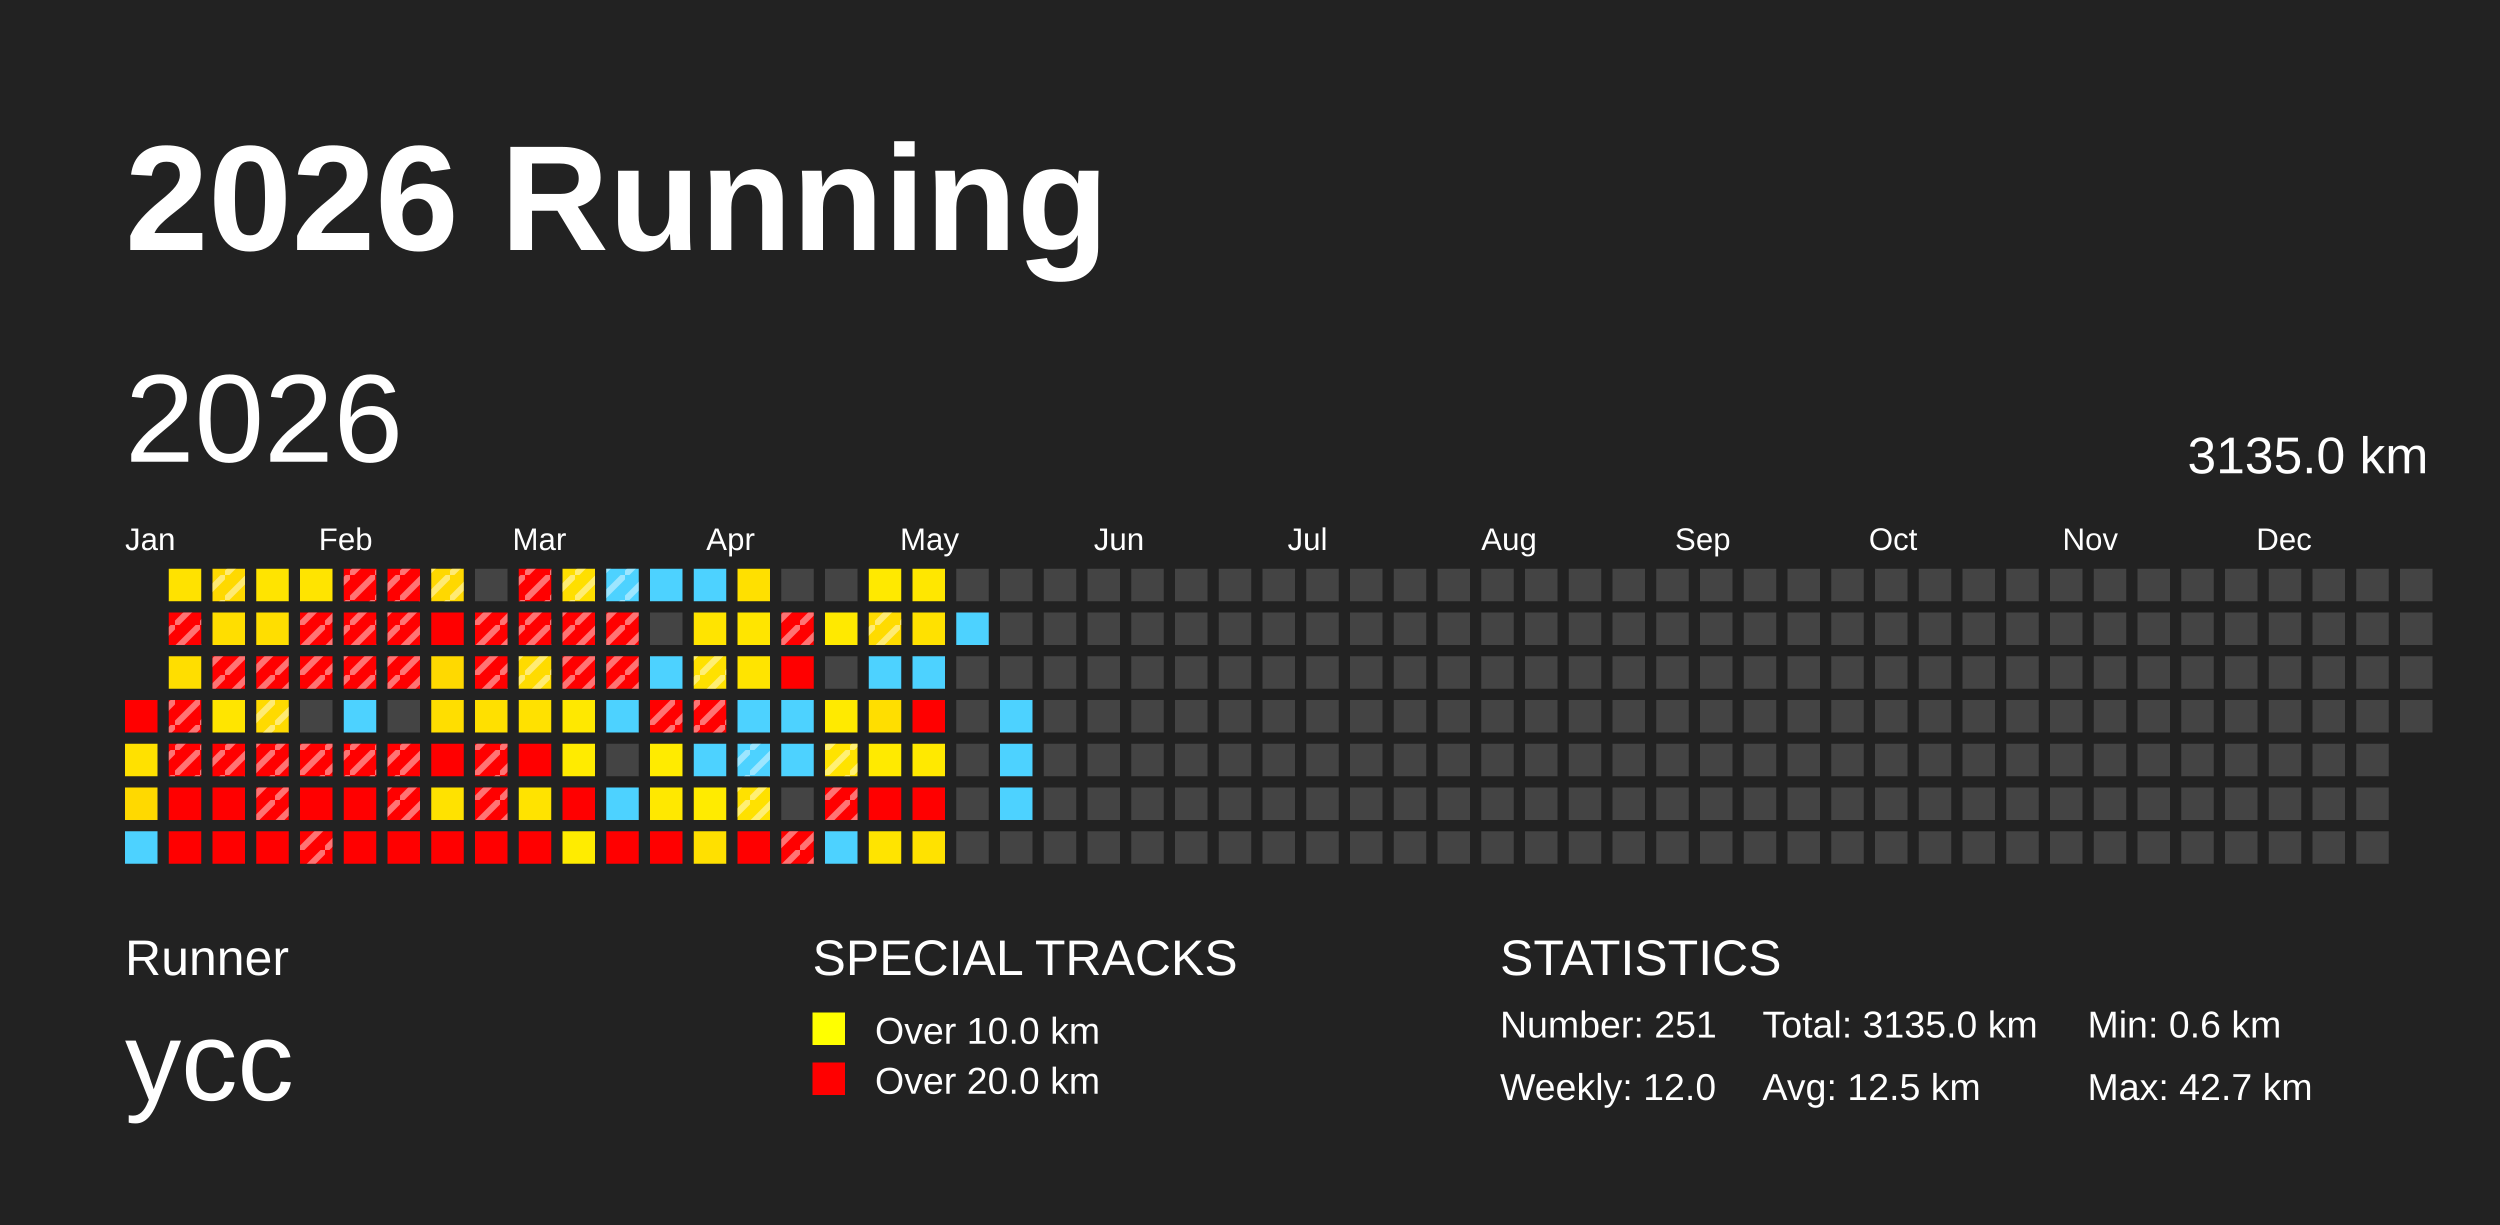
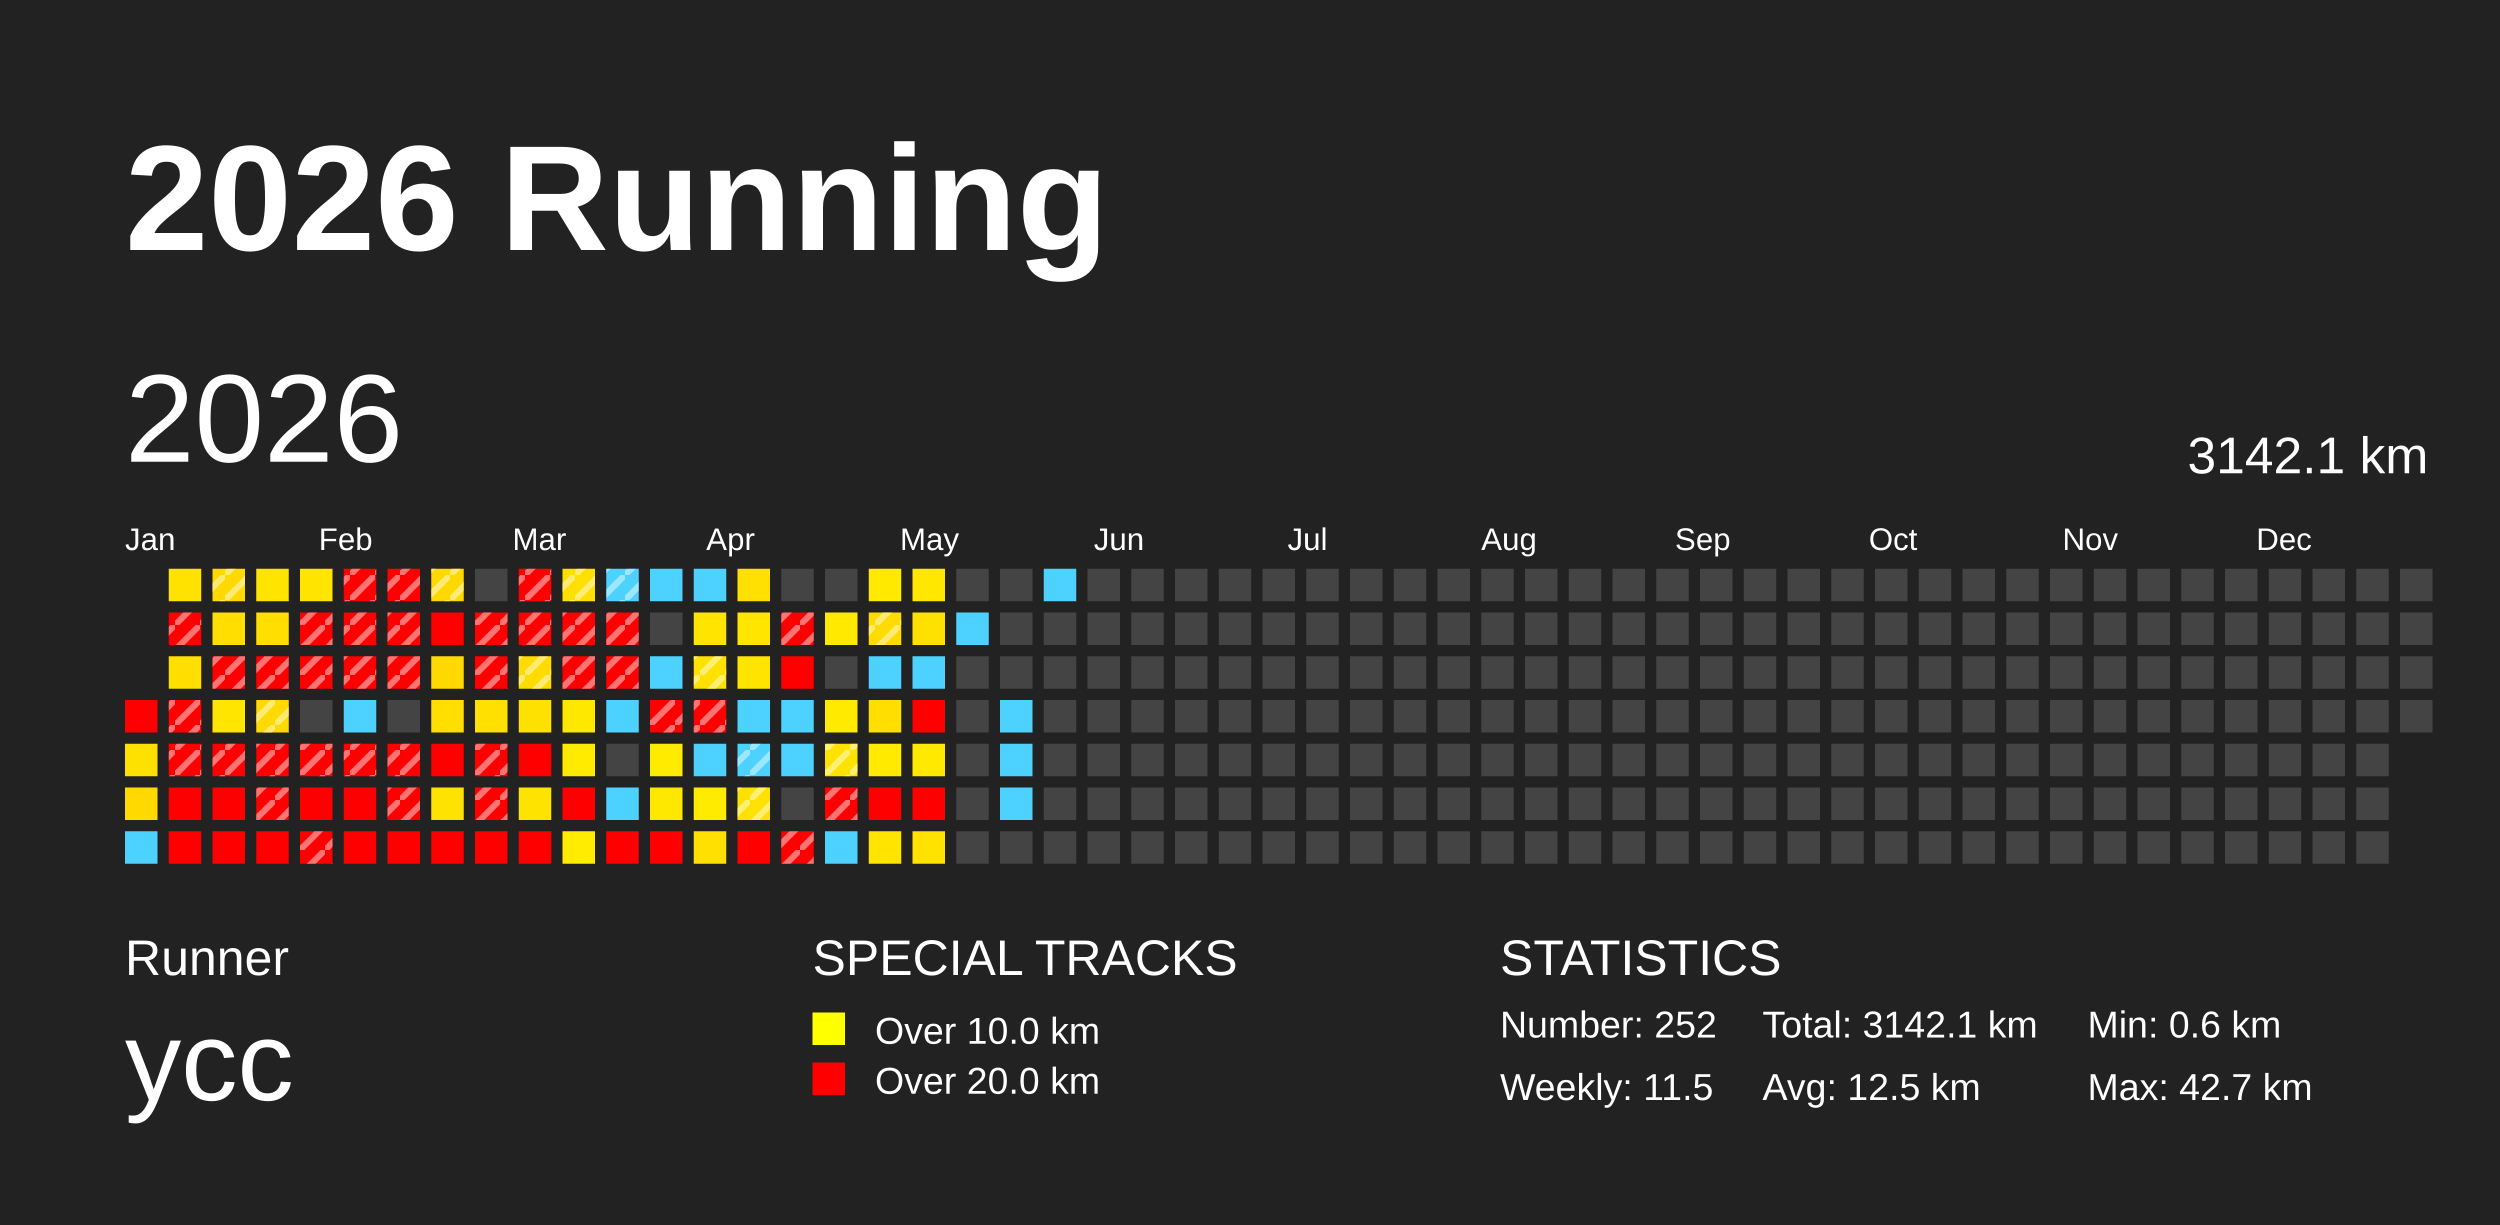
<svg xmlns="http://www.w3.org/2000/svg" baseProfile="full" height="98mm" version="1.1" viewBox="0,0,200,98" width="200mm">
  <defs>
    <pattern height="2" id="indoor-stripe" patternUnits="userSpaceOnUse" width="2">
      <line stroke="white" stroke-opacity="0.45" stroke-width="0.5" x1="0" x2="2" y1="2" y2="0" />
    </pattern>
  </defs>
  <rect fill="#222222" height="98" width="200" x="0" y="0" />
  <text fill="#FFFFFF" style="font-size:12px; font-family:Arial; font-weight:bold;" x="10" y="20">2026 Running</text>
  <text fill="#FFFFFF" style="font-size:4px; font-family:Arial" x="10" y="78">Runner</text>
  <text fill="#FFFFFF" style="font-size:9px; font-family:Arial" x="10" y="88">ycc</text>
  <text fill="#FFFFFF" style="font-size:4px; font-family:Arial" x="65" y="78">SPECIAL TRACKS</text>
  <rect fill="yellow" height="2.6" width="2.6" x="65" y="81" />
  <text fill="#FFFFFF" style="font-size:3px; font-family:Arial" x="70" y="83.5">Over 10.0 km</text>
  <rect fill="red" height="2.6" width="2.6" x="65" y="85" />
  <text fill="#FFFFFF" style="font-size:3px; font-family:Arial" x="70" y="87.5">Over 20.0 km</text>
  <text fill="#FFFFFF" style="font-size:4px; font-family:Arial" x="120" y="78">STATISTICS</text>
-   <text fill="#FFFFFF" style="font-size:3px; font-family:Arial" x="120" y="83">Number: 251</text>
-   <text fill="#FFFFFF" style="font-size:3px; font-family:Arial" x="120" y="88">Weekly: 12.0</text>
-   <text fill="#FFFFFF" style="font-size:3px; font-family:Arial" x="141" y="83">Total: 3135.0 km</text>
+   <text fill="#FFFFFF" style="font-size:3px; font-family:Arial" x="120" y="83">Number: 252</text>
+   <text fill="#FFFFFF" style="font-size:3px; font-family:Arial" x="120" y="88">Weekly: 11.5</text>
+   <text fill="#FFFFFF" style="font-size:3px; font-family:Arial" x="141" y="83">Total: 3142.1 km</text>
  <text fill="#FFFFFF" style="font-size:3px; font-family:Arial" x="141" y="88">Avg: 12.5 km</text>
  <text fill="#FFFFFF" style="font-size:3px; font-family:Arial" x="167" y="83">Min: 0.6 km</text>
  <text fill="#FFFFFF" style="font-size:3px; font-family:Arial" x="167" y="88">Max: 42.7 km</text>
  <text dominant-baseline="hanging" fill="#FFFFFF" style="font-size:10.0px; font-family:Arial;" x="10" y="30">2026</text>
-   <text dominant-baseline="hanging" fill="#FFFFFF" style="font-size:4.125px; font-family:Arial;" x="175" y="35">3135.0 km</text>
+   <text dominant-baseline="hanging" fill="#FFFFFF" style="font-size:4.125px; font-family:Arial;" x="175" y="35">3142.1 km</text>
  <text fill="#FFFFFF" style="font-size:2.5px; font-family:Arial" x="10.0" y="44">Jan</text>
  <text fill="#FFFFFF" style="font-size:2.5px; font-family:Arial" x="25.5" y="44">Feb</text>
  <text fill="#FFFFFF" style="font-size:2.5px; font-family:Arial" x="41.0" y="44">Mar</text>
  <text fill="#FFFFFF" style="font-size:2.5px; font-family:Arial" x="56.5" y="44">Apr</text>
  <text fill="#FFFFFF" style="font-size:2.5px; font-family:Arial" x="72.0" y="44">May</text>
  <text fill="#FFFFFF" style="font-size:2.5px; font-family:Arial" x="87.5" y="44">Jun</text>
  <text fill="#FFFFFF" style="font-size:2.5px; font-family:Arial" x="103.0" y="44">Jul</text>
  <text fill="#FFFFFF" style="font-size:2.5px; font-family:Arial" x="118.5" y="44">Aug</text>
  <text fill="#FFFFFF" style="font-size:2.5px; font-family:Arial" x="134.0" y="44">Sep</text>
  <text fill="#FFFFFF" style="font-size:2.5px; font-family:Arial" x="149.5" y="44">Oct</text>
  <text fill="#FFFFFF" style="font-size:2.5px; font-family:Arial" x="165.0" y="44">Nov</text>
  <text fill="#FFFFFF" style="font-size:2.5px; font-family:Arial" x="180.5" y="44">Dec</text>
  <rect fill="red" height="2.6" width="2.6" x="10.0" y="56.0" />
  <rect fill="#ffe100" height="2.6" width="2.6" x="10.0" y="59.5" />
  <rect fill="#ffd900" height="2.6" width="2.6" x="10.0" y="63.0" />
  <rect fill="#4dd2ff" height="2.6" width="2.6" x="10.0" y="66.5" />
  <rect fill="#ffe200" height="2.6" width="2.6" x="13.5" y="45.5" />
  <rect fill="red" height="2.6" width="2.6" x="13.5" y="49.0" />
  <rect fill="url(#indoor-stripe)" height="2.6" width="2.6" x="13.5" y="49.0" />
  <rect fill="#ffde00" height="2.6" width="2.6" x="13.5" y="52.5" />
  <rect fill="red" height="2.6" width="2.6" x="13.5" y="56.0" />
  <rect fill="url(#indoor-stripe)" height="2.6" width="2.6" x="13.5" y="56.0" />
  <rect fill="red" height="2.6" width="2.6" x="13.5" y="59.5" />
  <rect fill="url(#indoor-stripe)" height="2.6" width="2.6" x="13.5" y="59.5" />
  <rect fill="red" height="2.6" width="2.6" x="13.5" y="63.0" />
  <rect fill="red" height="2.6" width="2.6" x="13.5" y="66.5" />
  <rect fill="#ffd900" height="2.6" width="2.6" x="17.0" y="45.5" />
  <rect fill="url(#indoor-stripe)" height="2.6" width="2.6" x="17.0" y="45.5" />
  <rect fill="#ffde00" height="2.6" width="2.6" x="17.0" y="49.0" />
  <rect fill="red" height="2.6" width="2.6" x="17.0" y="52.5" />
  <rect fill="url(#indoor-stripe)" height="2.6" width="2.6" x="17.0" y="52.5" />
  <rect fill="#ffe500" height="2.6" width="2.6" x="17.0" y="56.0" />
  <rect fill="red" height="2.6" width="2.6" x="17.0" y="59.5" />
  <rect fill="url(#indoor-stripe)" height="2.6" width="2.6" x="17.0" y="59.5" />
  <rect fill="red" height="2.6" width="2.6" x="17.0" y="63.0" />
  <rect fill="red" height="2.6" width="2.6" x="17.0" y="66.5" />
  <rect fill="#ffe400" height="2.6" width="2.6" x="20.5" y="45.5" />
  <rect fill="#ffde00" height="2.6" width="2.6" x="20.5" y="49.0" />
  <rect fill="red" height="2.6" width="2.6" x="20.5" y="52.5" />
  <rect fill="url(#indoor-stripe)" height="2.6" width="2.6" x="20.5" y="52.5" />
  <rect fill="#ffda00" height="2.6" width="2.6" x="20.5" y="56.0" />
  <rect fill="url(#indoor-stripe)" height="2.6" width="2.6" x="20.5" y="56.0" />
  <rect fill="red" height="2.6" width="2.6" x="20.5" y="59.5" />
  <rect fill="url(#indoor-stripe)" height="2.6" width="2.6" x="20.5" y="59.5" />
  <rect fill="red" height="2.6" width="2.6" x="20.5" y="63.0" />
  <rect fill="url(#indoor-stripe)" height="2.6" width="2.6" x="20.5" y="63.0" />
  <rect fill="red" height="2.6" width="2.6" x="20.5" y="66.5" />
  <rect fill="#ffe400" height="2.6" width="2.6" x="24.0" y="45.5" />
  <rect fill="red" height="2.6" width="2.6" x="24.0" y="49.0" />
  <rect fill="url(#indoor-stripe)" height="2.6" width="2.6" x="24.0" y="49.0" />
  <rect fill="red" height="2.6" width="2.6" x="24.0" y="52.5" />
  <rect fill="url(#indoor-stripe)" height="2.6" width="2.6" x="24.0" y="52.5" />
  <rect fill="#444444" height="2.6" width="2.6" x="24.0" y="56.0" />
  <rect fill="red" height="2.6" width="2.6" x="24.0" y="59.5" />
  <rect fill="url(#indoor-stripe)" height="2.6" width="2.6" x="24.0" y="59.5" />
  <rect fill="red" height="2.6" width="2.6" x="24.0" y="63.0" />
  <rect fill="red" height="2.6" width="2.6" x="24.0" y="66.5" />
  <rect fill="url(#indoor-stripe)" height="2.6" width="2.6" x="24.0" y="66.5" />
  <rect fill="red" height="2.6" width="2.6" x="27.5" y="45.5" />
  <rect fill="url(#indoor-stripe)" height="2.6" width="2.6" x="27.5" y="45.5" />
  <rect fill="red" height="2.6" width="2.6" x="27.5" y="49.0" />
  <rect fill="url(#indoor-stripe)" height="2.6" width="2.6" x="27.5" y="49.0" />
  <rect fill="red" height="2.6" width="2.6" x="27.5" y="52.5" />
  <rect fill="url(#indoor-stripe)" height="2.6" width="2.6" x="27.5" y="52.5" />
  <rect fill="#4dd2ff" height="2.6" width="2.6" x="27.5" y="56.0" />
  <rect fill="red" height="2.6" width="2.6" x="27.5" y="59.5" />
  <rect fill="url(#indoor-stripe)" height="2.6" width="2.6" x="27.5" y="59.5" />
  <rect fill="red" height="2.6" width="2.6" x="27.5" y="63.0" />
  <rect fill="red" height="2.6" width="2.6" x="27.5" y="66.5" />
  <rect fill="red" height="2.6" width="2.6" x="31.0" y="45.5" />
  <rect fill="url(#indoor-stripe)" height="2.6" width="2.6" x="31.0" y="45.5" />
  <rect fill="red" height="2.6" width="2.6" x="31.0" y="49.0" />
  <rect fill="url(#indoor-stripe)" height="2.6" width="2.6" x="31.0" y="49.0" />
  <rect fill="red" height="2.6" width="2.6" x="31.0" y="52.5" />
  <rect fill="url(#indoor-stripe)" height="2.6" width="2.6" x="31.0" y="52.5" />
  <rect fill="#444444" height="2.6" width="2.6" x="31.0" y="56.0" />
  <rect fill="red" height="2.6" width="2.6" x="31.0" y="59.5" />
  <rect fill="url(#indoor-stripe)" height="2.6" width="2.6" x="31.0" y="59.5" />
  <rect fill="red" height="2.6" width="2.6" x="31.0" y="63.0" />
  <rect fill="url(#indoor-stripe)" height="2.6" width="2.6" x="31.0" y="63.0" />
  <rect fill="red" height="2.6" width="2.6" x="31.0" y="66.5" />
  <rect fill="#ffd800" height="2.6" width="2.6" x="34.5" y="45.5" />
  <rect fill="url(#indoor-stripe)" height="2.6" width="2.6" x="34.5" y="45.5" />
  <rect fill="red" height="2.6" width="2.6" x="34.5" y="49.0" />
  <rect fill="#ffd900" height="2.6" width="2.6" x="34.5" y="52.5" />
  <rect fill="#ffde00" height="2.6" width="2.6" x="34.5" y="56.0" />
  <rect fill="red" height="2.6" width="2.6" x="34.5" y="59.5" />
  <rect fill="#ffe200" height="2.6" width="2.6" x="34.5" y="63.0" />
  <rect fill="red" height="2.6" width="2.6" x="34.5" y="66.5" />
  <rect fill="#444444" height="2.6" width="2.6" x="38.0" y="45.5" />
  <rect fill="red" height="2.6" width="2.6" x="38.0" y="49.0" />
  <rect fill="url(#indoor-stripe)" height="2.6" width="2.6" x="38.0" y="49.0" />
  <rect fill="red" height="2.6" width="2.6" x="38.0" y="52.5" />
  <rect fill="url(#indoor-stripe)" height="2.6" width="2.6" x="38.0" y="52.5" />
  <rect fill="#ffe000" height="2.6" width="2.6" x="38.0" y="56.0" />
  <rect fill="red" height="2.6" width="2.6" x="38.0" y="59.5" />
  <rect fill="url(#indoor-stripe)" height="2.6" width="2.6" x="38.0" y="59.5" />
  <rect fill="red" height="2.6" width="2.6" x="38.0" y="63.0" />
  <rect fill="url(#indoor-stripe)" height="2.6" width="2.6" x="38.0" y="63.0" />
  <rect fill="red" height="2.6" width="2.6" x="38.0" y="66.5" />
  <rect fill="red" height="2.6" width="2.6" x="41.5" y="45.5" />
  <rect fill="url(#indoor-stripe)" height="2.6" width="2.6" x="41.5" y="45.5" />
  <rect fill="red" height="2.6" width="2.6" x="41.5" y="49.0" />
  <rect fill="url(#indoor-stripe)" height="2.6" width="2.6" x="41.5" y="49.0" />
  <rect fill="#ffdb00" height="2.6" width="2.6" x="41.5" y="52.5" />
  <rect fill="url(#indoor-stripe)" height="2.6" width="2.6" x="41.5" y="52.5" />
  <rect fill="#ffe100" height="2.6" width="2.6" x="41.5" y="56.0" />
  <rect fill="red" height="2.6" width="2.6" x="41.5" y="59.5" />
  <rect fill="#ffe300" height="2.6" width="2.6" x="41.5" y="63.0" />
  <rect fill="red" height="2.6" width="2.6" x="41.5" y="66.5" />
  <rect fill="#ffdf00" height="2.6" width="2.6" x="45.0" y="45.5" />
  <rect fill="url(#indoor-stripe)" height="2.6" width="2.6" x="45.0" y="45.5" />
  <rect fill="red" height="2.6" width="2.6" x="45.0" y="49.0" />
  <rect fill="url(#indoor-stripe)" height="2.6" width="2.6" x="45.0" y="49.0" />
  <rect fill="red" height="2.6" width="2.6" x="45.0" y="52.5" />
  <rect fill="url(#indoor-stripe)" height="2.6" width="2.6" x="45.0" y="52.5" />
  <rect fill="#ffe800" height="2.6" width="2.6" x="45.0" y="56.0" />
  <rect fill="#ffeb00" height="2.6" width="2.6" x="45.0" y="59.5" />
  <rect fill="red" height="2.6" width="2.6" x="45.0" y="63.0" />
  <rect fill="#ffec00" height="2.6" width="2.6" x="45.0" y="66.5" />
  <rect fill="#4dd2ff" height="2.6" width="2.6" x="48.5" y="45.5" />
  <rect fill="url(#indoor-stripe)" height="2.6" width="2.6" x="48.5" y="45.5" />
  <rect fill="red" height="2.6" width="2.6" x="48.5" y="49.0" />
  <rect fill="url(#indoor-stripe)" height="2.6" width="2.6" x="48.5" y="49.0" />
  <rect fill="red" height="2.6" width="2.6" x="48.5" y="52.5" />
  <rect fill="url(#indoor-stripe)" height="2.6" width="2.6" x="48.5" y="52.5" />
  <rect fill="#4dd2ff" height="2.6" width="2.6" x="48.5" y="56.0" />
  <rect fill="#444444" height="2.6" width="2.6" x="48.5" y="59.5" />
  <rect fill="#4dd2ff" height="2.6" width="2.6" x="48.5" y="63.0" />
  <rect fill="red" height="2.6" width="2.6" x="48.5" y="66.5" />
  <rect fill="#4dd2ff" height="2.6" width="2.6" x="52.0" y="45.5" />
  <rect fill="#444444" height="2.6" width="2.6" x="52.0" y="49.0" />
  <rect fill="#4dd2ff" height="2.6" width="2.6" x="52.0" y="52.5" />
  <rect fill="red" height="2.6" width="2.6" x="52.0" y="56.0" />
  <rect fill="url(#indoor-stripe)" height="2.6" width="2.6" x="52.0" y="56.0" />
  <rect fill="#ffeb00" height="2.6" width="2.6" x="52.0" y="59.5" />
  <rect fill="#ffe800" height="2.6" width="2.6" x="52.0" y="63.0" />
  <rect fill="red" height="2.6" width="2.6" x="52.0" y="66.5" />
  <rect fill="#4dd2ff" height="2.6" width="2.6" x="55.5" y="45.5" />
  <rect fill="#ffe400" height="2.6" width="2.6" x="55.5" y="49.0" />
  <rect fill="#ffe100" height="2.6" width="2.6" x="55.5" y="52.5" />
  <rect fill="url(#indoor-stripe)" height="2.6" width="2.6" x="55.5" y="52.5" />
  <rect fill="red" height="2.6" width="2.6" x="55.5" y="56.0" />
  <rect fill="url(#indoor-stripe)" height="2.6" width="2.6" x="55.5" y="56.0" />
  <rect fill="#4dd2ff" height="2.6" width="2.6" x="55.5" y="59.5" />
  <rect fill="#ffeb00" height="2.6" width="2.6" x="55.5" y="63.0" />
  <rect fill="#ffe000" height="2.6" width="2.6" x="55.5" y="66.5" />
  <rect fill="#ffe000" height="2.6" width="2.6" x="59.0" y="45.5" />
  <rect fill="#ffe500" height="2.6" width="2.6" x="59.0" y="49.0" />
  <rect fill="#ffe400" height="2.6" width="2.6" x="59.0" y="52.5" />
  <rect fill="#4dd2ff" height="2.6" width="2.6" x="59.0" y="56.0" />
  <rect fill="#4dd2ff" height="2.6" width="2.6" x="59.0" y="59.5" />
  <rect fill="url(#indoor-stripe)" height="2.6" width="2.6" x="59.0" y="59.5" />
  <rect fill="#ffe100" height="2.6" width="2.6" x="59.0" y="63.0" />
  <rect fill="url(#indoor-stripe)" height="2.6" width="2.6" x="59.0" y="63.0" />
  <rect fill="red" height="2.6" width="2.6" x="59.0" y="66.5" />
  <rect fill="#444444" height="2.6" width="2.6" x="62.5" y="45.5" />
  <rect fill="red" height="2.6" width="2.6" x="62.5" y="49.0" />
  <rect fill="url(#indoor-stripe)" height="2.6" width="2.6" x="62.5" y="49.0" />
  <rect fill="red" height="2.6" width="2.6" x="62.5" y="52.5" />
  <rect fill="#4dd2ff" height="2.6" width="2.6" x="62.5" y="56.0" />
  <rect fill="#4dd2ff" height="2.6" width="2.6" x="62.5" y="59.5" />
  <rect fill="#444444" height="2.6" width="2.6" x="62.5" y="63.0" />
  <rect fill="red" height="2.6" width="2.6" x="62.5" y="66.5" />
  <rect fill="url(#indoor-stripe)" height="2.6" width="2.6" x="62.5" y="66.5" />
  <rect fill="#444444" height="2.6" width="2.6" x="66.0" y="45.5" />
  <rect fill="#ffe900" height="2.6" width="2.6" x="66.0" y="49.0" />
  <rect fill="#444444" height="2.6" width="2.6" x="66.0" y="52.5" />
  <rect fill="#ffea00" height="2.6" width="2.6" x="66.0" y="56.0" />
  <rect fill="#ffe300" height="2.6" width="2.6" x="66.0" y="59.5" />
  <rect fill="url(#indoor-stripe)" height="2.6" width="2.6" x="66.0" y="59.5" />
  <rect fill="red" height="2.6" width="2.6" x="66.0" y="63.0" />
  <rect fill="url(#indoor-stripe)" height="2.6" width="2.6" x="66.0" y="63.0" />
  <rect fill="#4dd2ff" height="2.6" width="2.6" x="66.0" y="66.5" />
  <rect fill="#ffe900" height="2.6" width="2.6" x="69.5" y="45.5" />
  <rect fill="#ffdb00" height="2.6" width="2.6" x="69.5" y="49.0" />
  <rect fill="url(#indoor-stripe)" height="2.6" width="2.6" x="69.5" y="49.0" />
  <rect fill="#4dd2ff" height="2.6" width="2.6" x="69.5" y="52.5" />
  <rect fill="#ffde00" height="2.6" width="2.6" x="69.5" y="56.0" />
  <rect fill="#ffea00" height="2.6" width="2.6" x="69.5" y="59.5" />
  <rect fill="red" height="2.6" width="2.6" x="69.5" y="63.0" />
  <rect fill="#ffe400" height="2.6" width="2.6" x="69.5" y="66.5" />
  <rect fill="#ffe700" height="2.6" width="2.6" x="73.0" y="45.5" />
  <rect fill="#ffe100" height="2.6" width="2.6" x="73.0" y="49.0" />
  <rect fill="#4dd2ff" height="2.6" width="2.6" x="73.0" y="52.5" />
  <rect fill="red" height="2.6" width="2.6" x="73.0" y="56.0" />
  <rect fill="#ffe900" height="2.6" width="2.6" x="73.0" y="59.5" />
  <rect fill="red" height="2.6" width="2.6" x="73.0" y="63.0" />
  <rect fill="#ffe200" height="2.6" width="2.6" x="73.0" y="66.5" />
  <rect fill="#444444" height="2.6" width="2.6" x="76.5" y="45.5" />
  <rect fill="#4dd2ff" height="2.6" width="2.6" x="76.5" y="49.0" />
  <rect fill="#444444" height="2.6" width="2.6" x="76.5" y="52.5" />
  <rect fill="#444444" height="2.6" width="2.6" x="76.5" y="56.0" />
  <rect fill="#444444" height="2.6" width="2.6" x="76.5" y="59.5" />
  <rect fill="#444444" height="2.6" width="2.6" x="76.5" y="63.0" />
  <rect fill="#444444" height="2.6" width="2.6" x="76.5" y="66.5" />
  <rect fill="#444444" height="2.6" width="2.6" x="80.0" y="45.5" />
  <rect fill="#444444" height="2.6" width="2.6" x="80.0" y="49.0" />
  <rect fill="#444444" height="2.6" width="2.6" x="80.0" y="52.5" />
  <rect fill="#4dd2ff" height="2.6" width="2.6" x="80.0" y="56.0" />
  <rect fill="#4dd2ff" height="2.6" width="2.6" x="80.0" y="59.5" />
  <rect fill="#4dd2ff" height="2.6" width="2.6" x="80.0" y="63.0" />
  <rect fill="#444444" height="2.6" width="2.6" x="80.0" y="66.5" />
-   <rect fill="#444444" height="2.6" width="2.6" x="83.5" y="45.5" />
+   <rect fill="#4dd2ff" height="2.6" width="2.6" x="83.5" y="45.5" />
  <rect fill="#444444" height="2.6" width="2.6" x="83.5" y="49.0" />
  <rect fill="#444444" height="2.6" width="2.6" x="83.5" y="52.5" />
  <rect fill="#444444" height="2.6" width="2.6" x="83.5" y="56.0" />
  <rect fill="#444444" height="2.6" width="2.6" x="83.5" y="59.5" />
  <rect fill="#444444" height="2.6" width="2.6" x="83.5" y="63.0" />
  <rect fill="#444444" height="2.6" width="2.6" x="83.5" y="66.5" />
  <rect fill="#444444" height="2.6" width="2.6" x="87.0" y="45.5" />
  <rect fill="#444444" height="2.6" width="2.6" x="87.0" y="49.0" />
  <rect fill="#444444" height="2.6" width="2.6" x="87.0" y="52.5" />
  <rect fill="#444444" height="2.6" width="2.6" x="87.0" y="56.0" />
  <rect fill="#444444" height="2.6" width="2.6" x="87.0" y="59.5" />
  <rect fill="#444444" height="2.6" width="2.6" x="87.0" y="63.0" />
  <rect fill="#444444" height="2.6" width="2.6" x="87.0" y="66.5" />
  <rect fill="#444444" height="2.6" width="2.6" x="90.5" y="45.5" />
  <rect fill="#444444" height="2.6" width="2.6" x="90.5" y="49.0" />
  <rect fill="#444444" height="2.6" width="2.6" x="90.5" y="52.5" />
  <rect fill="#444444" height="2.6" width="2.6" x="90.5" y="56.0" />
  <rect fill="#444444" height="2.6" width="2.6" x="90.5" y="59.5" />
  <rect fill="#444444" height="2.6" width="2.6" x="90.5" y="63.0" />
  <rect fill="#444444" height="2.6" width="2.6" x="90.5" y="66.5" />
  <rect fill="#444444" height="2.6" width="2.6" x="94.0" y="45.5" />
  <rect fill="#444444" height="2.6" width="2.6" x="94.0" y="49.0" />
  <rect fill="#444444" height="2.6" width="2.6" x="94.0" y="52.5" />
  <rect fill="#444444" height="2.6" width="2.6" x="94.0" y="56.0" />
  <rect fill="#444444" height="2.6" width="2.6" x="94.0" y="59.5" />
  <rect fill="#444444" height="2.6" width="2.6" x="94.0" y="63.0" />
  <rect fill="#444444" height="2.6" width="2.6" x="94.0" y="66.5" />
  <rect fill="#444444" height="2.6" width="2.6" x="97.5" y="45.5" />
  <rect fill="#444444" height="2.6" width="2.6" x="97.5" y="49.0" />
  <rect fill="#444444" height="2.6" width="2.6" x="97.5" y="52.5" />
  <rect fill="#444444" height="2.6" width="2.6" x="97.5" y="56.0" />
  <rect fill="#444444" height="2.6" width="2.6" x="97.5" y="59.5" />
  <rect fill="#444444" height="2.6" width="2.6" x="97.5" y="63.0" />
  <rect fill="#444444" height="2.6" width="2.6" x="97.5" y="66.5" />
  <rect fill="#444444" height="2.6" width="2.6" x="101.0" y="45.5" />
  <rect fill="#444444" height="2.6" width="2.6" x="101.0" y="49.0" />
  <rect fill="#444444" height="2.6" width="2.6" x="101.0" y="52.5" />
  <rect fill="#444444" height="2.6" width="2.6" x="101.0" y="56.0" />
  <rect fill="#444444" height="2.6" width="2.6" x="101.0" y="59.5" />
  <rect fill="#444444" height="2.6" width="2.6" x="101.0" y="63.0" />
  <rect fill="#444444" height="2.6" width="2.6" x="101.0" y="66.5" />
  <rect fill="#444444" height="2.6" width="2.6" x="104.5" y="45.5" />
  <rect fill="#444444" height="2.6" width="2.6" x="104.5" y="49.0" />
  <rect fill="#444444" height="2.6" width="2.6" x="104.5" y="52.5" />
  <rect fill="#444444" height="2.6" width="2.6" x="104.5" y="56.0" />
  <rect fill="#444444" height="2.6" width="2.6" x="104.5" y="59.5" />
  <rect fill="#444444" height="2.6" width="2.6" x="104.5" y="63.0" />
  <rect fill="#444444" height="2.6" width="2.6" x="104.5" y="66.5" />
  <rect fill="#444444" height="2.6" width="2.6" x="108.0" y="45.5" />
  <rect fill="#444444" height="2.6" width="2.6" x="108.0" y="49.0" />
  <rect fill="#444444" height="2.6" width="2.6" x="108.0" y="52.5" />
  <rect fill="#444444" height="2.6" width="2.6" x="108.0" y="56.0" />
  <rect fill="#444444" height="2.6" width="2.6" x="108.0" y="59.5" />
  <rect fill="#444444" height="2.6" width="2.6" x="108.0" y="63.0" />
  <rect fill="#444444" height="2.6" width="2.6" x="108.0" y="66.5" />
  <rect fill="#444444" height="2.6" width="2.6" x="111.5" y="45.5" />
  <rect fill="#444444" height="2.6" width="2.6" x="111.5" y="49.0" />
  <rect fill="#444444" height="2.6" width="2.6" x="111.5" y="52.5" />
  <rect fill="#444444" height="2.6" width="2.6" x="111.5" y="56.0" />
  <rect fill="#444444" height="2.6" width="2.6" x="111.5" y="59.5" />
  <rect fill="#444444" height="2.6" width="2.6" x="111.5" y="63.0" />
  <rect fill="#444444" height="2.6" width="2.6" x="111.5" y="66.5" />
  <rect fill="#444444" height="2.6" width="2.6" x="115.0" y="45.5" />
  <rect fill="#444444" height="2.6" width="2.6" x="115.0" y="49.0" />
  <rect fill="#444444" height="2.6" width="2.6" x="115.0" y="52.5" />
  <rect fill="#444444" height="2.6" width="2.6" x="115.0" y="56.0" />
  <rect fill="#444444" height="2.6" width="2.6" x="115.0" y="59.5" />
  <rect fill="#444444" height="2.6" width="2.6" x="115.0" y="63.0" />
  <rect fill="#444444" height="2.6" width="2.6" x="115.0" y="66.5" />
  <rect fill="#444444" height="2.6" width="2.6" x="118.5" y="45.5" />
  <rect fill="#444444" height="2.6" width="2.6" x="118.5" y="49.0" />
  <rect fill="#444444" height="2.6" width="2.6" x="118.5" y="52.5" />
  <rect fill="#444444" height="2.6" width="2.6" x="118.5" y="56.0" />
  <rect fill="#444444" height="2.6" width="2.6" x="118.5" y="59.5" />
  <rect fill="#444444" height="2.6" width="2.6" x="118.5" y="63.0" />
  <rect fill="#444444" height="2.6" width="2.6" x="118.5" y="66.5" />
  <rect fill="#444444" height="2.6" width="2.6" x="122.0" y="45.5" />
  <rect fill="#444444" height="2.6" width="2.6" x="122.0" y="49.0" />
  <rect fill="#444444" height="2.6" width="2.6" x="122.0" y="52.5" />
  <rect fill="#444444" height="2.6" width="2.6" x="122.0" y="56.0" />
  <rect fill="#444444" height="2.6" width="2.6" x="122.0" y="59.5" />
  <rect fill="#444444" height="2.6" width="2.6" x="122.0" y="63.0" />
  <rect fill="#444444" height="2.6" width="2.6" x="122.0" y="66.5" />
  <rect fill="#444444" height="2.6" width="2.6" x="125.5" y="45.5" />
  <rect fill="#444444" height="2.6" width="2.6" x="125.5" y="49.0" />
  <rect fill="#444444" height="2.6" width="2.6" x="125.5" y="52.5" />
  <rect fill="#444444" height="2.6" width="2.6" x="125.5" y="56.0" />
  <rect fill="#444444" height="2.6" width="2.6" x="125.5" y="59.5" />
  <rect fill="#444444" height="2.6" width="2.6" x="125.5" y="63.0" />
  <rect fill="#444444" height="2.6" width="2.6" x="125.5" y="66.5" />
  <rect fill="#444444" height="2.6" width="2.6" x="129.0" y="45.5" />
  <rect fill="#444444" height="2.6" width="2.6" x="129.0" y="49.0" />
  <rect fill="#444444" height="2.6" width="2.6" x="129.0" y="52.5" />
  <rect fill="#444444" height="2.6" width="2.6" x="129.0" y="56.0" />
  <rect fill="#444444" height="2.6" width="2.6" x="129.0" y="59.5" />
  <rect fill="#444444" height="2.6" width="2.6" x="129.0" y="63.0" />
  <rect fill="#444444" height="2.6" width="2.6" x="129.0" y="66.5" />
  <rect fill="#444444" height="2.6" width="2.6" x="132.5" y="45.5" />
  <rect fill="#444444" height="2.6" width="2.6" x="132.5" y="49.0" />
  <rect fill="#444444" height="2.6" width="2.6" x="132.5" y="52.5" />
  <rect fill="#444444" height="2.6" width="2.6" x="132.5" y="56.0" />
  <rect fill="#444444" height="2.6" width="2.6" x="132.5" y="59.5" />
  <rect fill="#444444" height="2.6" width="2.6" x="132.5" y="63.0" />
  <rect fill="#444444" height="2.6" width="2.6" x="132.5" y="66.5" />
  <rect fill="#444444" height="2.6" width="2.6" x="136.0" y="45.5" />
  <rect fill="#444444" height="2.6" width="2.6" x="136.0" y="49.0" />
  <rect fill="#444444" height="2.6" width="2.6" x="136.0" y="52.5" />
  <rect fill="#444444" height="2.6" width="2.6" x="136.0" y="56.0" />
  <rect fill="#444444" height="2.6" width="2.6" x="136.0" y="59.5" />
  <rect fill="#444444" height="2.6" width="2.6" x="136.0" y="63.0" />
  <rect fill="#444444" height="2.6" width="2.6" x="136.0" y="66.5" />
  <rect fill="#444444" height="2.6" width="2.6" x="139.5" y="45.5" />
  <rect fill="#444444" height="2.6" width="2.6" x="139.5" y="49.0" />
  <rect fill="#444444" height="2.6" width="2.6" x="139.5" y="52.5" />
  <rect fill="#444444" height="2.6" width="2.6" x="139.5" y="56.0" />
  <rect fill="#444444" height="2.6" width="2.6" x="139.5" y="59.5" />
  <rect fill="#444444" height="2.6" width="2.6" x="139.5" y="63.0" />
  <rect fill="#444444" height="2.6" width="2.6" x="139.5" y="66.5" />
  <rect fill="#444444" height="2.6" width="2.6" x="143.0" y="45.5" />
  <rect fill="#444444" height="2.6" width="2.6" x="143.0" y="49.0" />
  <rect fill="#444444" height="2.6" width="2.6" x="143.0" y="52.5" />
  <rect fill="#444444" height="2.6" width="2.6" x="143.0" y="56.0" />
  <rect fill="#444444" height="2.6" width="2.6" x="143.0" y="59.5" />
  <rect fill="#444444" height="2.6" width="2.6" x="143.0" y="63.0" />
  <rect fill="#444444" height="2.6" width="2.6" x="143.0" y="66.5" />
  <rect fill="#444444" height="2.6" width="2.6" x="146.5" y="45.5" />
  <rect fill="#444444" height="2.6" width="2.6" x="146.5" y="49.0" />
  <rect fill="#444444" height="2.6" width="2.6" x="146.5" y="52.5" />
  <rect fill="#444444" height="2.6" width="2.6" x="146.5" y="56.0" />
  <rect fill="#444444" height="2.6" width="2.6" x="146.5" y="59.5" />
  <rect fill="#444444" height="2.6" width="2.6" x="146.5" y="63.0" />
  <rect fill="#444444" height="2.6" width="2.6" x="146.5" y="66.5" />
  <rect fill="#444444" height="2.6" width="2.6" x="150.0" y="45.5" />
  <rect fill="#444444" height="2.6" width="2.6" x="150.0" y="49.0" />
  <rect fill="#444444" height="2.6" width="2.6" x="150.0" y="52.5" />
  <rect fill="#444444" height="2.6" width="2.6" x="150.0" y="56.0" />
  <rect fill="#444444" height="2.6" width="2.6" x="150.0" y="59.5" />
  <rect fill="#444444" height="2.6" width="2.6" x="150.0" y="63.0" />
  <rect fill="#444444" height="2.6" width="2.6" x="150.0" y="66.5" />
  <rect fill="#444444" height="2.6" width="2.6" x="153.5" y="45.5" />
  <rect fill="#444444" height="2.6" width="2.6" x="153.5" y="49.0" />
  <rect fill="#444444" height="2.6" width="2.6" x="153.5" y="52.5" />
  <rect fill="#444444" height="2.6" width="2.6" x="153.5" y="56.0" />
  <rect fill="#444444" height="2.6" width="2.6" x="153.5" y="59.5" />
  <rect fill="#444444" height="2.6" width="2.6" x="153.5" y="63.0" />
  <rect fill="#444444" height="2.6" width="2.6" x="153.5" y="66.5" />
  <rect fill="#444444" height="2.6" width="2.6" x="157.0" y="45.5" />
  <rect fill="#444444" height="2.6" width="2.6" x="157.0" y="49.0" />
  <rect fill="#444444" height="2.6" width="2.6" x="157.0" y="52.5" />
  <rect fill="#444444" height="2.6" width="2.6" x="157.0" y="56.0" />
  <rect fill="#444444" height="2.6" width="2.6" x="157.0" y="59.5" />
  <rect fill="#444444" height="2.6" width="2.6" x="157.0" y="63.0" />
  <rect fill="#444444" height="2.6" width="2.6" x="157.0" y="66.5" />
  <rect fill="#444444" height="2.6" width="2.6" x="160.5" y="45.5" />
  <rect fill="#444444" height="2.6" width="2.6" x="160.5" y="49.0" />
  <rect fill="#444444" height="2.6" width="2.6" x="160.5" y="52.5" />
  <rect fill="#444444" height="2.6" width="2.6" x="160.5" y="56.0" />
  <rect fill="#444444" height="2.6" width="2.6" x="160.5" y="59.5" />
  <rect fill="#444444" height="2.6" width="2.6" x="160.5" y="63.0" />
  <rect fill="#444444" height="2.6" width="2.6" x="160.5" y="66.5" />
  <rect fill="#444444" height="2.6" width="2.6" x="164.0" y="45.5" />
  <rect fill="#444444" height="2.6" width="2.6" x="164.0" y="49.0" />
  <rect fill="#444444" height="2.6" width="2.6" x="164.0" y="52.5" />
  <rect fill="#444444" height="2.6" width="2.6" x="164.0" y="56.0" />
  <rect fill="#444444" height="2.6" width="2.6" x="164.0" y="59.5" />
  <rect fill="#444444" height="2.6" width="2.6" x="164.0" y="63.0" />
  <rect fill="#444444" height="2.6" width="2.6" x="164.0" y="66.5" />
  <rect fill="#444444" height="2.6" width="2.6" x="167.5" y="45.5" />
  <rect fill="#444444" height="2.6" width="2.6" x="167.5" y="49.0" />
  <rect fill="#444444" height="2.6" width="2.6" x="167.5" y="52.5" />
  <rect fill="#444444" height="2.6" width="2.6" x="167.5" y="56.0" />
  <rect fill="#444444" height="2.6" width="2.6" x="167.5" y="59.5" />
  <rect fill="#444444" height="2.6" width="2.6" x="167.5" y="63.0" />
  <rect fill="#444444" height="2.6" width="2.6" x="167.5" y="66.5" />
  <rect fill="#444444" height="2.6" width="2.6" x="171.0" y="45.5" />
  <rect fill="#444444" height="2.6" width="2.6" x="171.0" y="49.0" />
  <rect fill="#444444" height="2.6" width="2.6" x="171.0" y="52.5" />
  <rect fill="#444444" height="2.6" width="2.6" x="171.0" y="56.0" />
  <rect fill="#444444" height="2.6" width="2.6" x="171.0" y="59.5" />
  <rect fill="#444444" height="2.6" width="2.6" x="171.0" y="63.0" />
  <rect fill="#444444" height="2.6" width="2.6" x="171.0" y="66.5" />
  <rect fill="#444444" height="2.6" width="2.6" x="174.5" y="45.5" />
  <rect fill="#444444" height="2.6" width="2.6" x="174.5" y="49.0" />
  <rect fill="#444444" height="2.6" width="2.6" x="174.5" y="52.5" />
  <rect fill="#444444" height="2.6" width="2.6" x="174.5" y="56.0" />
  <rect fill="#444444" height="2.6" width="2.6" x="174.5" y="59.5" />
  <rect fill="#444444" height="2.6" width="2.6" x="174.5" y="63.0" />
  <rect fill="#444444" height="2.6" width="2.6" x="174.5" y="66.5" />
  <rect fill="#444444" height="2.6" width="2.6" x="178.0" y="45.5" />
  <rect fill="#444444" height="2.6" width="2.6" x="178.0" y="49.0" />
  <rect fill="#444444" height="2.6" width="2.6" x="178.0" y="52.5" />
  <rect fill="#444444" height="2.6" width="2.6" x="178.0" y="56.0" />
  <rect fill="#444444" height="2.6" width="2.6" x="178.0" y="59.5" />
  <rect fill="#444444" height="2.6" width="2.6" x="178.0" y="63.0" />
  <rect fill="#444444" height="2.6" width="2.6" x="178.0" y="66.5" />
  <rect fill="#444444" height="2.6" width="2.6" x="181.5" y="45.5" />
  <rect fill="#444444" height="2.6" width="2.6" x="181.5" y="49.0" />
  <rect fill="#444444" height="2.6" width="2.6" x="181.5" y="52.5" />
  <rect fill="#444444" height="2.6" width="2.6" x="181.5" y="56.0" />
  <rect fill="#444444" height="2.6" width="2.6" x="181.5" y="59.5" />
  <rect fill="#444444" height="2.6" width="2.6" x="181.5" y="63.0" />
  <rect fill="#444444" height="2.6" width="2.6" x="181.5" y="66.5" />
  <rect fill="#444444" height="2.6" width="2.6" x="185.0" y="45.5" />
  <rect fill="#444444" height="2.6" width="2.6" x="185.0" y="49.0" />
  <rect fill="#444444" height="2.6" width="2.6" x="185.0" y="52.5" />
  <rect fill="#444444" height="2.6" width="2.6" x="185.0" y="56.0" />
  <rect fill="#444444" height="2.6" width="2.6" x="185.0" y="59.5" />
  <rect fill="#444444" height="2.6" width="2.6" x="185.0" y="63.0" />
  <rect fill="#444444" height="2.6" width="2.6" x="185.0" y="66.5" />
  <rect fill="#444444" height="2.6" width="2.6" x="188.5" y="45.5" />
  <rect fill="#444444" height="2.6" width="2.6" x="188.5" y="49.0" />
  <rect fill="#444444" height="2.6" width="2.6" x="188.5" y="52.5" />
  <rect fill="#444444" height="2.6" width="2.6" x="188.5" y="56.0" />
  <rect fill="#444444" height="2.6" width="2.6" x="188.5" y="59.5" />
  <rect fill="#444444" height="2.6" width="2.6" x="188.5" y="63.0" />
  <rect fill="#444444" height="2.6" width="2.6" x="188.5" y="66.5" />
  <rect fill="#444444" height="2.6" width="2.6" x="192.0" y="45.5" />
  <rect fill="#444444" height="2.6" width="2.6" x="192.0" y="49.0" />
  <rect fill="#444444" height="2.6" width="2.6" x="192.0" y="52.5" />
  <rect fill="#444444" height="2.6" width="2.6" x="192.0" y="56.0" />
</svg>
